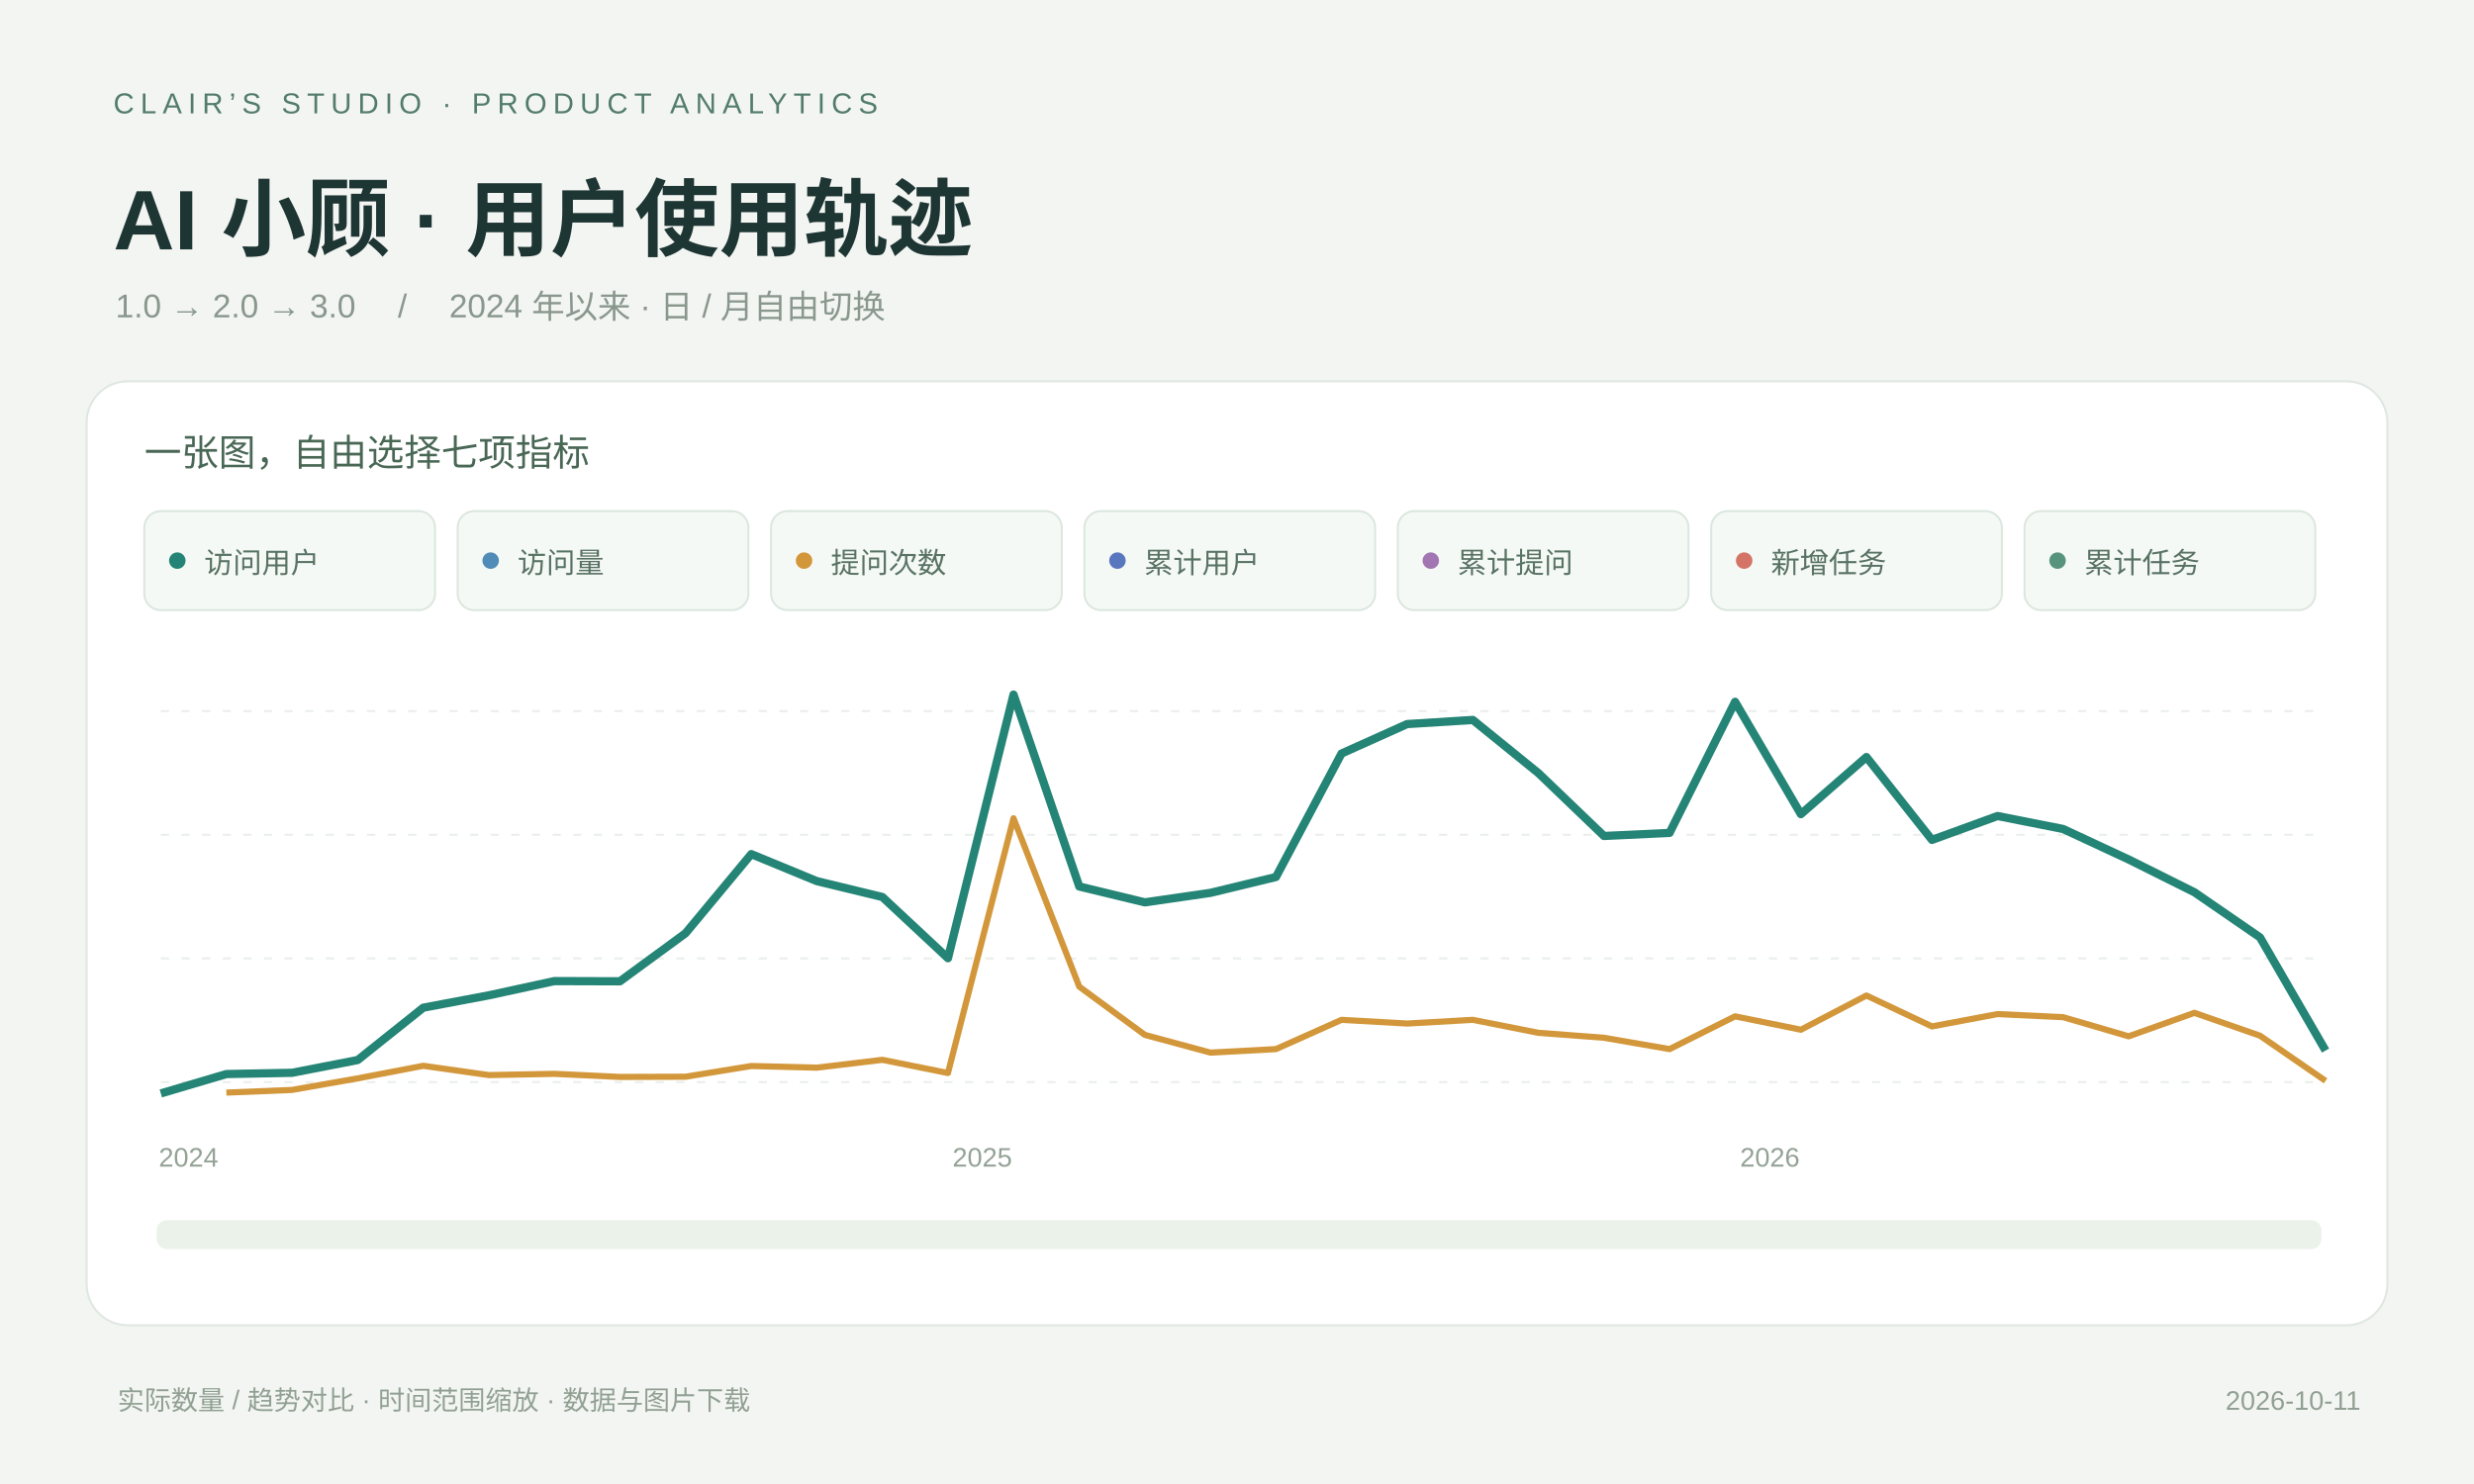
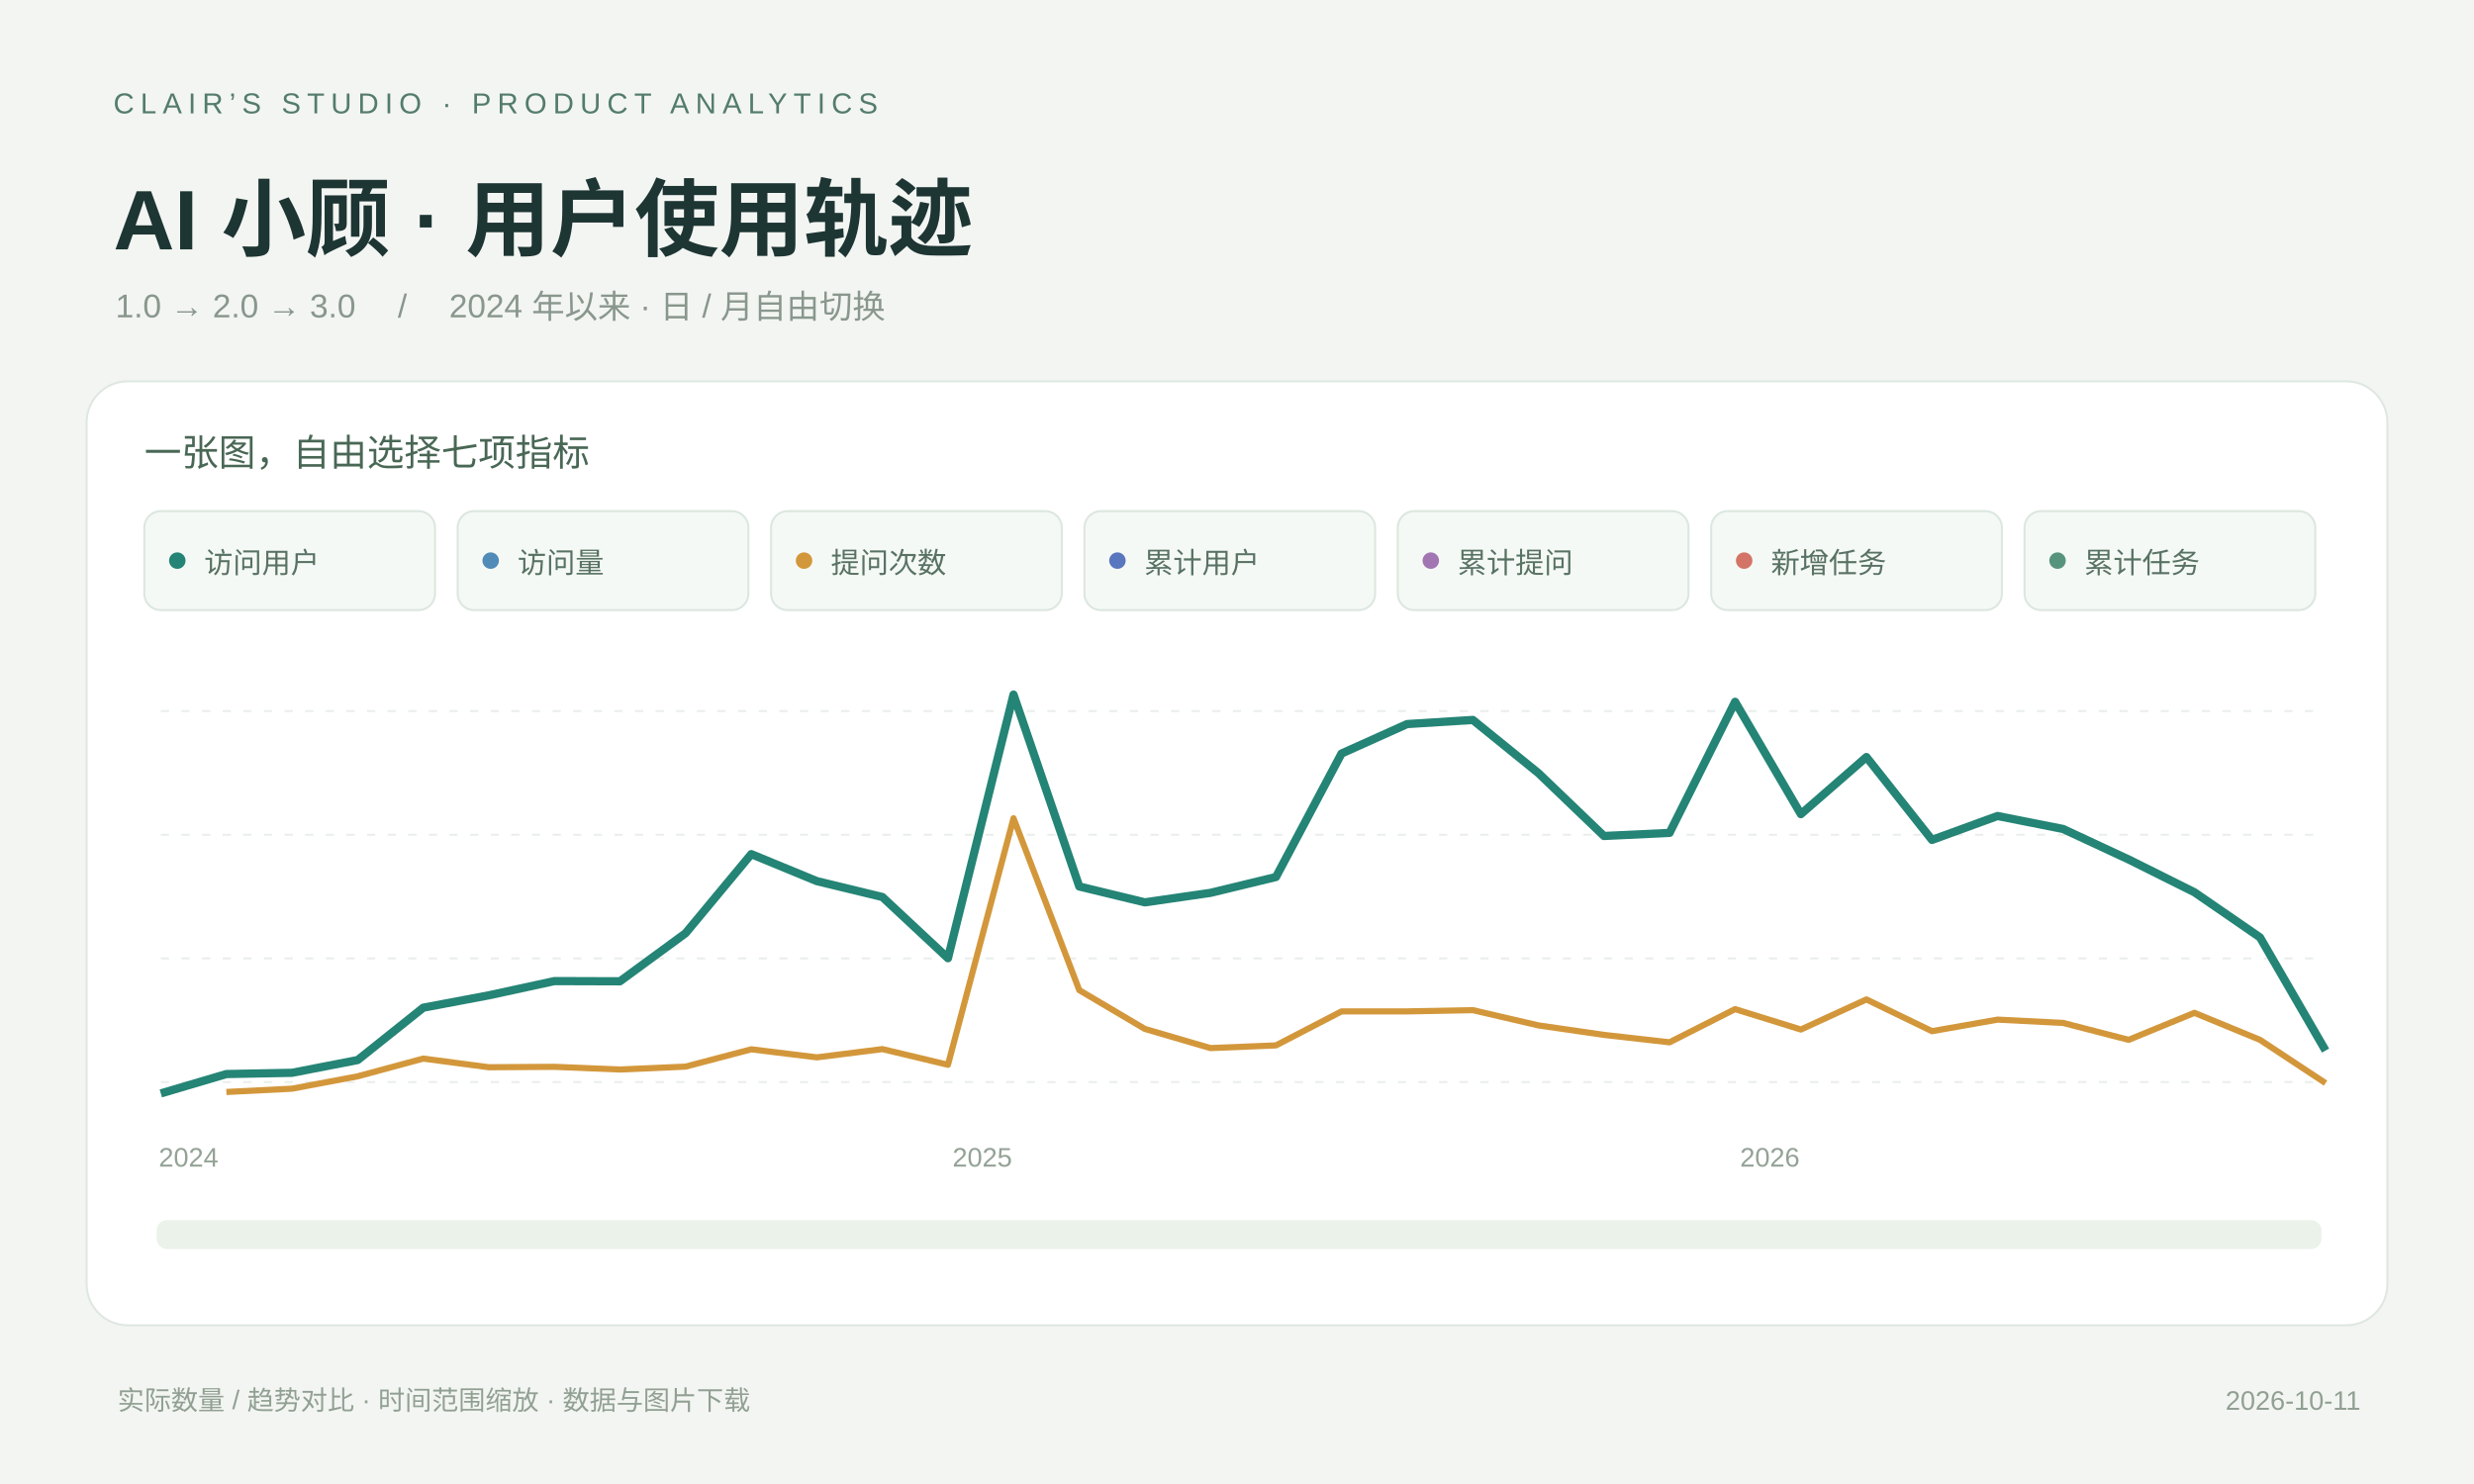
<svg xmlns="http://www.w3.org/2000/svg" width="1200" height="720" viewBox="0 0 1200 720">
  <rect width="1200" height="720" fill="#f3f5f2" />
  <text x="55" y="55" fill="#537c6d" font-family="PingFang SC,Arial,sans-serif" font-size="14" letter-spacing="3">CLAIR’S STUDIO · PRODUCT ANALYTICS</text>
  <text x="55" y="121" fill="#1d3533" font-family="PingFang SC,Arial,sans-serif" font-size="41" font-weight="650">AI 小顾 · 用户使用轨迹</text>
  <text x="56" y="154" fill="#89978d" font-family="PingFang SC,Arial,sans-serif" font-size="16">1.0 → 2.0 → 3.0　 /　 2024 年以来 · 日 / 月自由切换</text>
  <rect x="42" y="185" width="1116" height="458" rx="20" fill="#fff" stroke="#dfe7e1" />
  <text x="70" y="226" fill="#496755" font-family="PingFang SC,Arial,sans-serif" font-size="18">一张图，自由选择七项指标</text>
  <rect x="70" y="248" width="141" height="48" rx="8" fill="#f5f9f5" stroke="#dce7df" />
  <circle cx="86" cy="272" r="4" fill="#248475" />
  <text x="99" y="278" fill="#587264" font-family="PingFang SC,Arial,sans-serif" font-size="14">访问用户</text>
  <rect x="222" y="248" width="141" height="48" rx="8" fill="#f5f9f5" stroke="#dce7df" />
  <circle cx="238" cy="272" r="4" fill="#518bb7" />
  <text x="251" y="278" fill="#587264" font-family="PingFang SC,Arial,sans-serif" font-size="14">访问量</text>
  <rect x="374" y="248" width="141" height="48" rx="8" fill="#f5f9f5" stroke="#dce7df" />
  <circle cx="390" cy="272" r="4" fill="#d3973b" />
  <text x="403" y="278" fill="#587264" font-family="PingFang SC,Arial,sans-serif" font-size="14">提问次数</text>
  <rect x="526" y="248" width="141" height="48" rx="8" fill="#f5f9f5" stroke="#dce7df" />
  <circle cx="542" cy="272" r="4" fill="#5877be" />
  <text x="555" y="278" fill="#587264" font-family="PingFang SC,Arial,sans-serif" font-size="14">累计用户</text>
  <rect x="678" y="248" width="141" height="48" rx="8" fill="#f5f9f5" stroke="#dce7df" />
  <circle cx="694" cy="272" r="4" fill="#a176b2" />
  <text x="707" y="278" fill="#587264" font-family="PingFang SC,Arial,sans-serif" font-size="14">累计提问</text>
  <rect x="830" y="248" width="141" height="48" rx="8" fill="#f5f9f5" stroke="#dce7df" />
  <circle cx="846" cy="272" r="4" fill="#d37466" />
  <text x="859" y="278" fill="#587264" font-family="PingFang SC,Arial,sans-serif" font-size="14">新增任务</text>
  <rect x="982" y="248" width="141" height="48" rx="8" fill="#f5f9f5" stroke="#dce7df" />
  <circle cx="998" cy="272" r="4" fill="#57947e" />
  <text x="1011" y="278" fill="#587264" font-family="PingFang SC,Arial,sans-serif" font-size="14">累计任务</text>
  <path d="M78 345H1128" stroke="#e9efea" stroke-dasharray="4 6" />
  <path d="M78 405H1128" stroke="#e9efea" stroke-dasharray="4 6" />
  <path d="M78 465H1128" stroke="#e9efea" stroke-dasharray="4 6" />
  <path d="M78 525H1128" stroke="#e9efea" stroke-dasharray="4 6" />
  <path d="M78.0,530.5 L109.8,521.1 L141.6,520.5 L173.5,514.3 L205.3,488.9 L237.1,482.9 L268.9,476.0 L300.7,476.1 L332.5,452.8 L364.4,414.4 L396.2,427.5 L428.0,435.2 L459.8,464.9 L491.6,337.0 L523.5,430.1 L555.3,437.8 L587.1,433.2 L618.9,425.5 L650.7,365.6 L682.5,351.3 L714.4,349.3 L746.2,375.1 L778.0,405.6 L809.8,404.1 L841.6,340.5 L873.5,395.0 L905.3,367.3 L937.1,407.5 L968.9,395.9 L1000.7,402.2 L1032.5,417.0 L1064.4,432.9 L1096.2,454.8 L1128.0,509.7" fill="none" stroke="#248475" stroke-width="4" stroke-linejoin="round" />
-   <path d="M109.8,530.1 L141.6,528.8 L173.5,523.2 L205.3,517.1 L237.1,521.6 L268.9,521.0 L300.7,522.5 L332.5,522.4 L364.4,517.2 L396.2,518.0 L428.0,514.2 L459.8,520.6 L491.6,397.0 L523.5,478.7 L555.3,502.1 L587.1,510.7 L618.9,509.0 L650.7,494.8 L682.5,496.6 L714.4,494.8 L746.2,501.1 L778.0,503.5 L809.8,509.0 L841.6,493.1 L873.5,499.6 L905.3,483.0 L937.1,498.0 L968.9,492.0 L1000.7,493.5 L1032.5,502.8 L1064.4,491.4 L1096.2,502.5 L1128.0,524.4" fill="none" stroke="#d3973b" stroke-width="3" stroke-linejoin="round" />
+   <path d="M109.8,529.8 L141.6,528.2 L173.5,522.2 L205.3,513.6 L237.1,517.8 L268.9,517.6 L300.7,518.9 L332.5,517.5 L364.4,509.1 L396.2,513.0 L428.0,509.0 L459.8,516.6 L491.6,397.0 L523.5,480.4 L555.3,499.2 L587.1,508.5 L618.9,507.2 L650.7,490.7 L682.5,490.7 L714.4,490.1 L746.2,497.5 L778.0,502.1 L809.8,505.7 L841.6,489.6 L873.5,499.5 L905.3,484.9 L937.1,500.3 L968.9,494.7 L1000.7,496.3 L1032.5,504.5 L1064.4,491.4 L1096.2,504.5 L1128.0,525.5" fill="none" stroke="#d3973b" stroke-width="3" stroke-linejoin="round" />
  <text x="77" y="566" fill="#93a295" font-family="Arial" font-size="13">2024</text>
  <text x="462" y="566" fill="#93a295" font-family="Arial" font-size="13">2025</text>
  <text x="844" y="566" fill="#93a295" font-family="Arial" font-size="13">2026</text>
  <rect x="76" y="592" width="1050" height="14" rx="5" fill="#eaf2e9" />
  <text x="57" y="684" fill="#91a093" font-family="PingFang SC,Arial,sans-serif" font-size="13">实际数量 / 趋势对比 · 时间范围缩放 · 数据与图片下载</text>
  <text x="1145" y="684" text-anchor="end" fill="#91a093" font-family="Arial" font-size="13">2026-10-11</text>
</svg>
